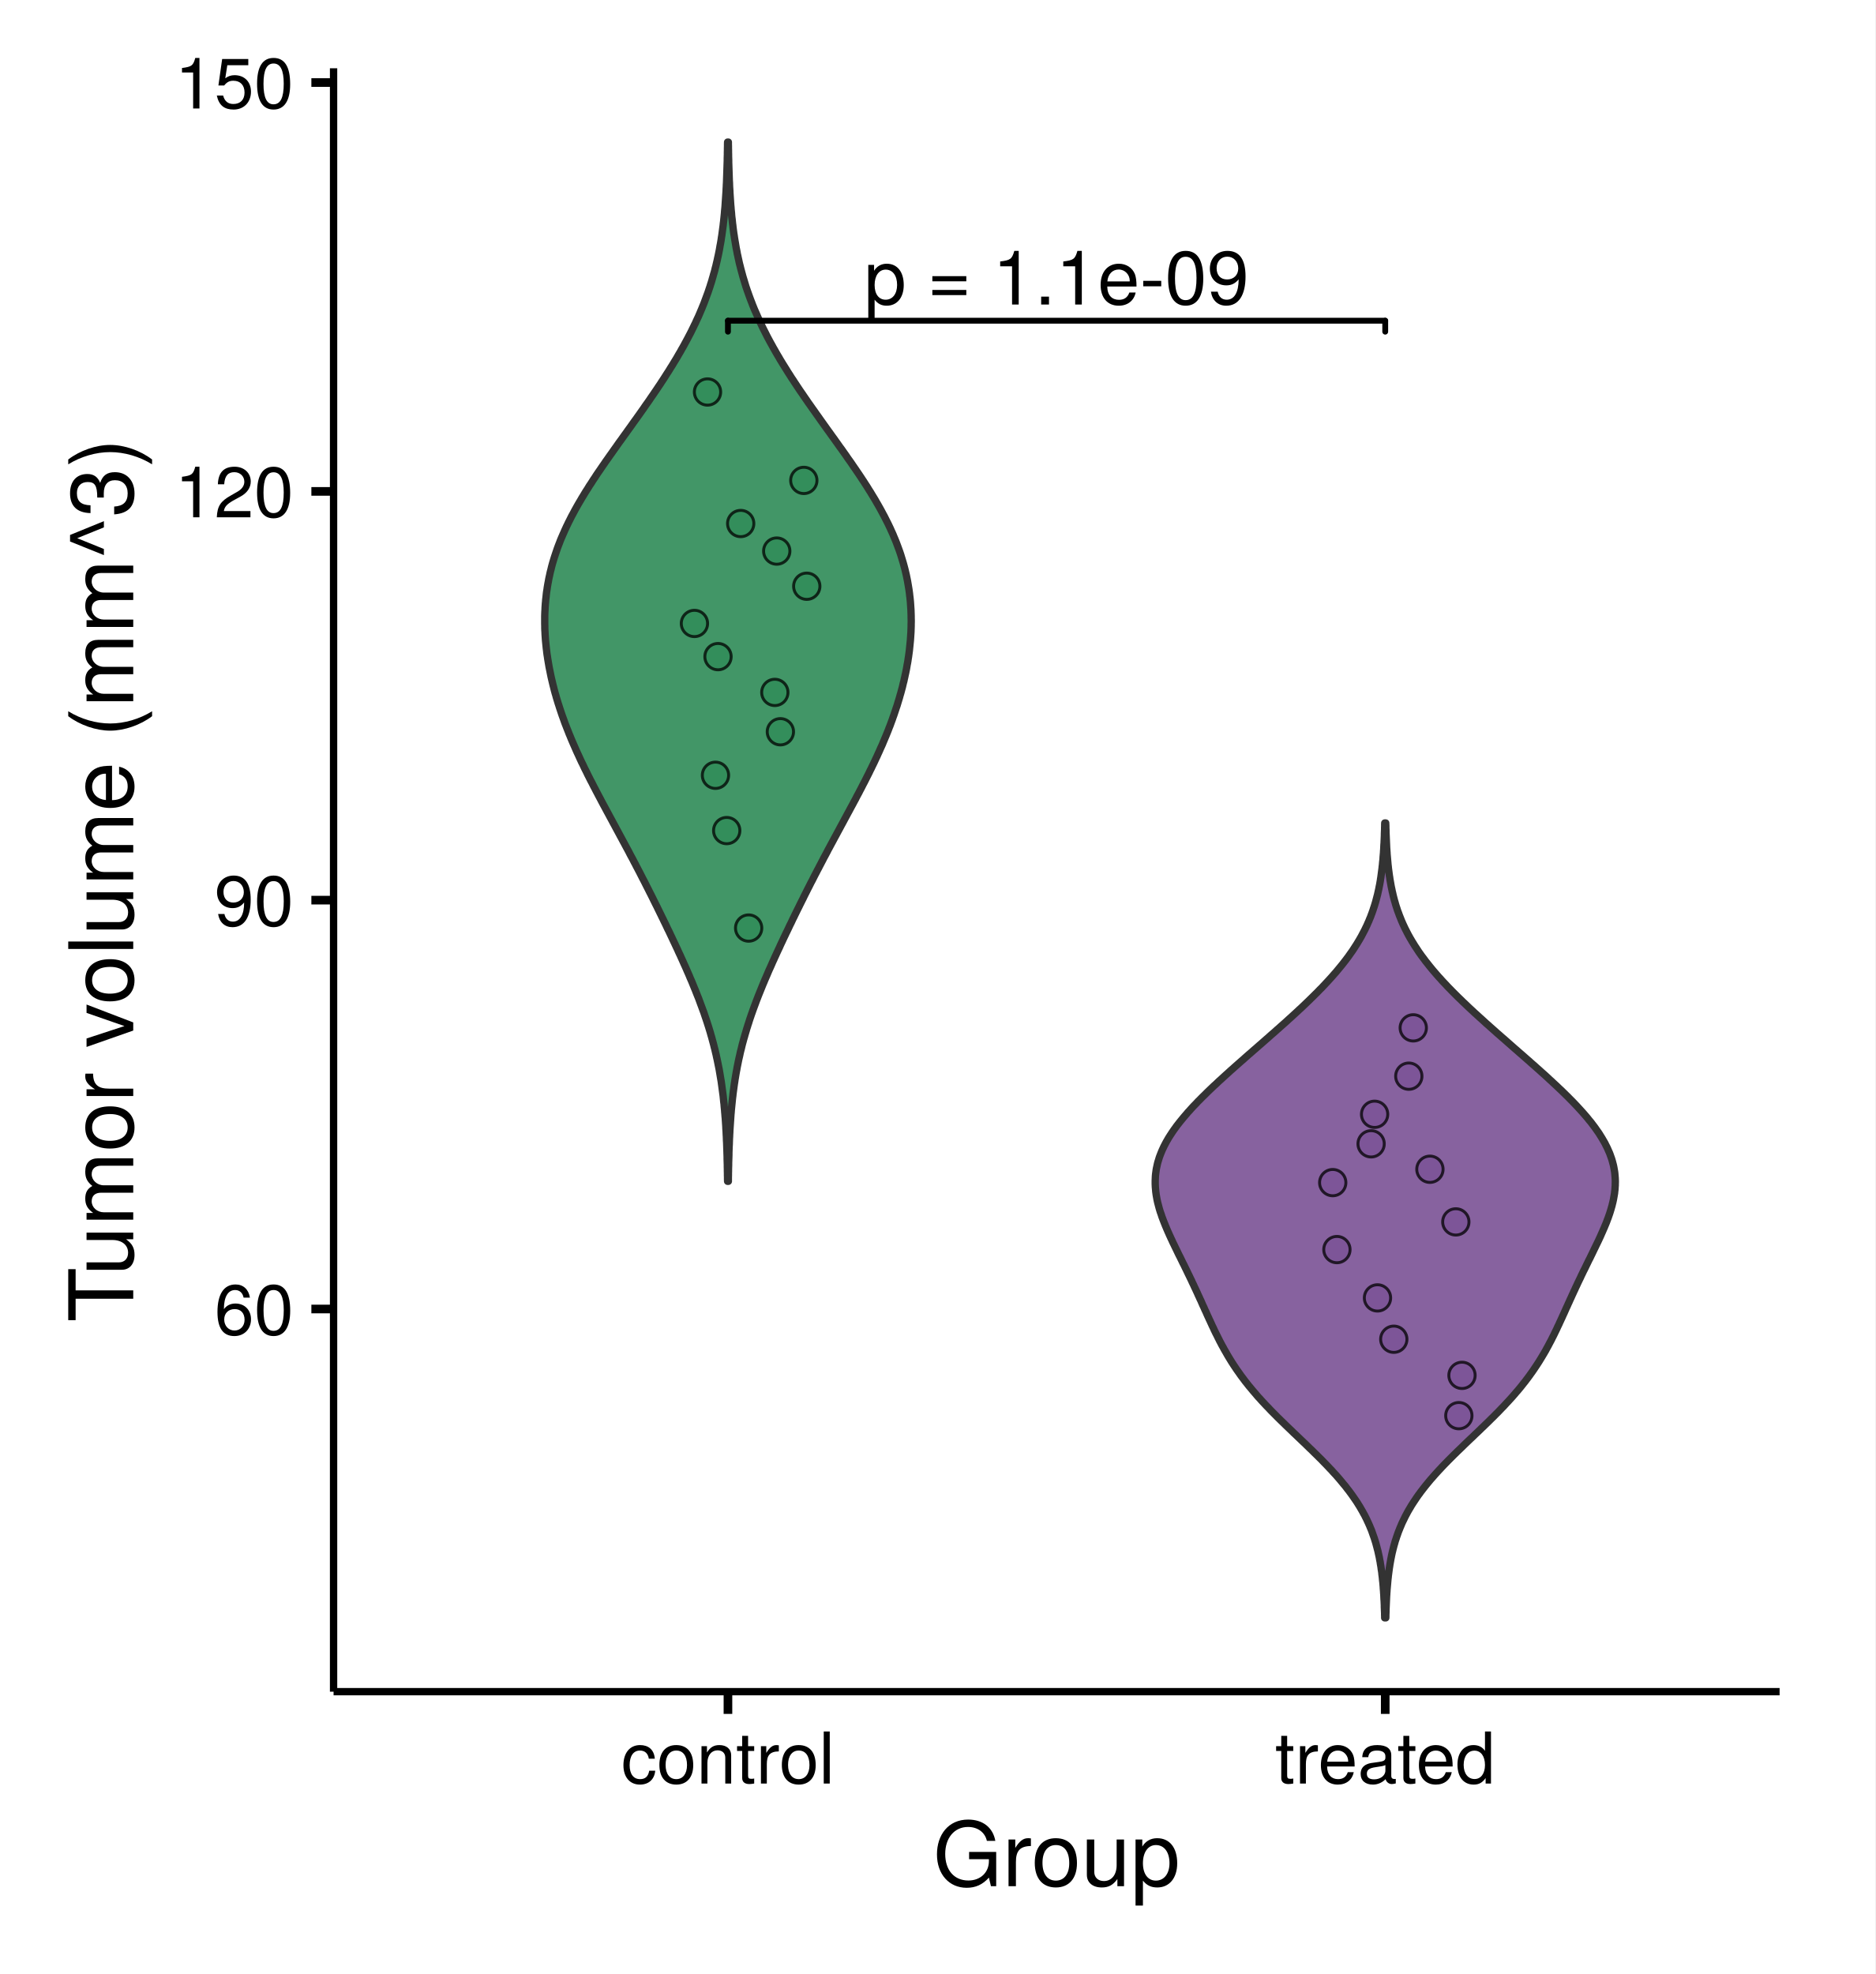
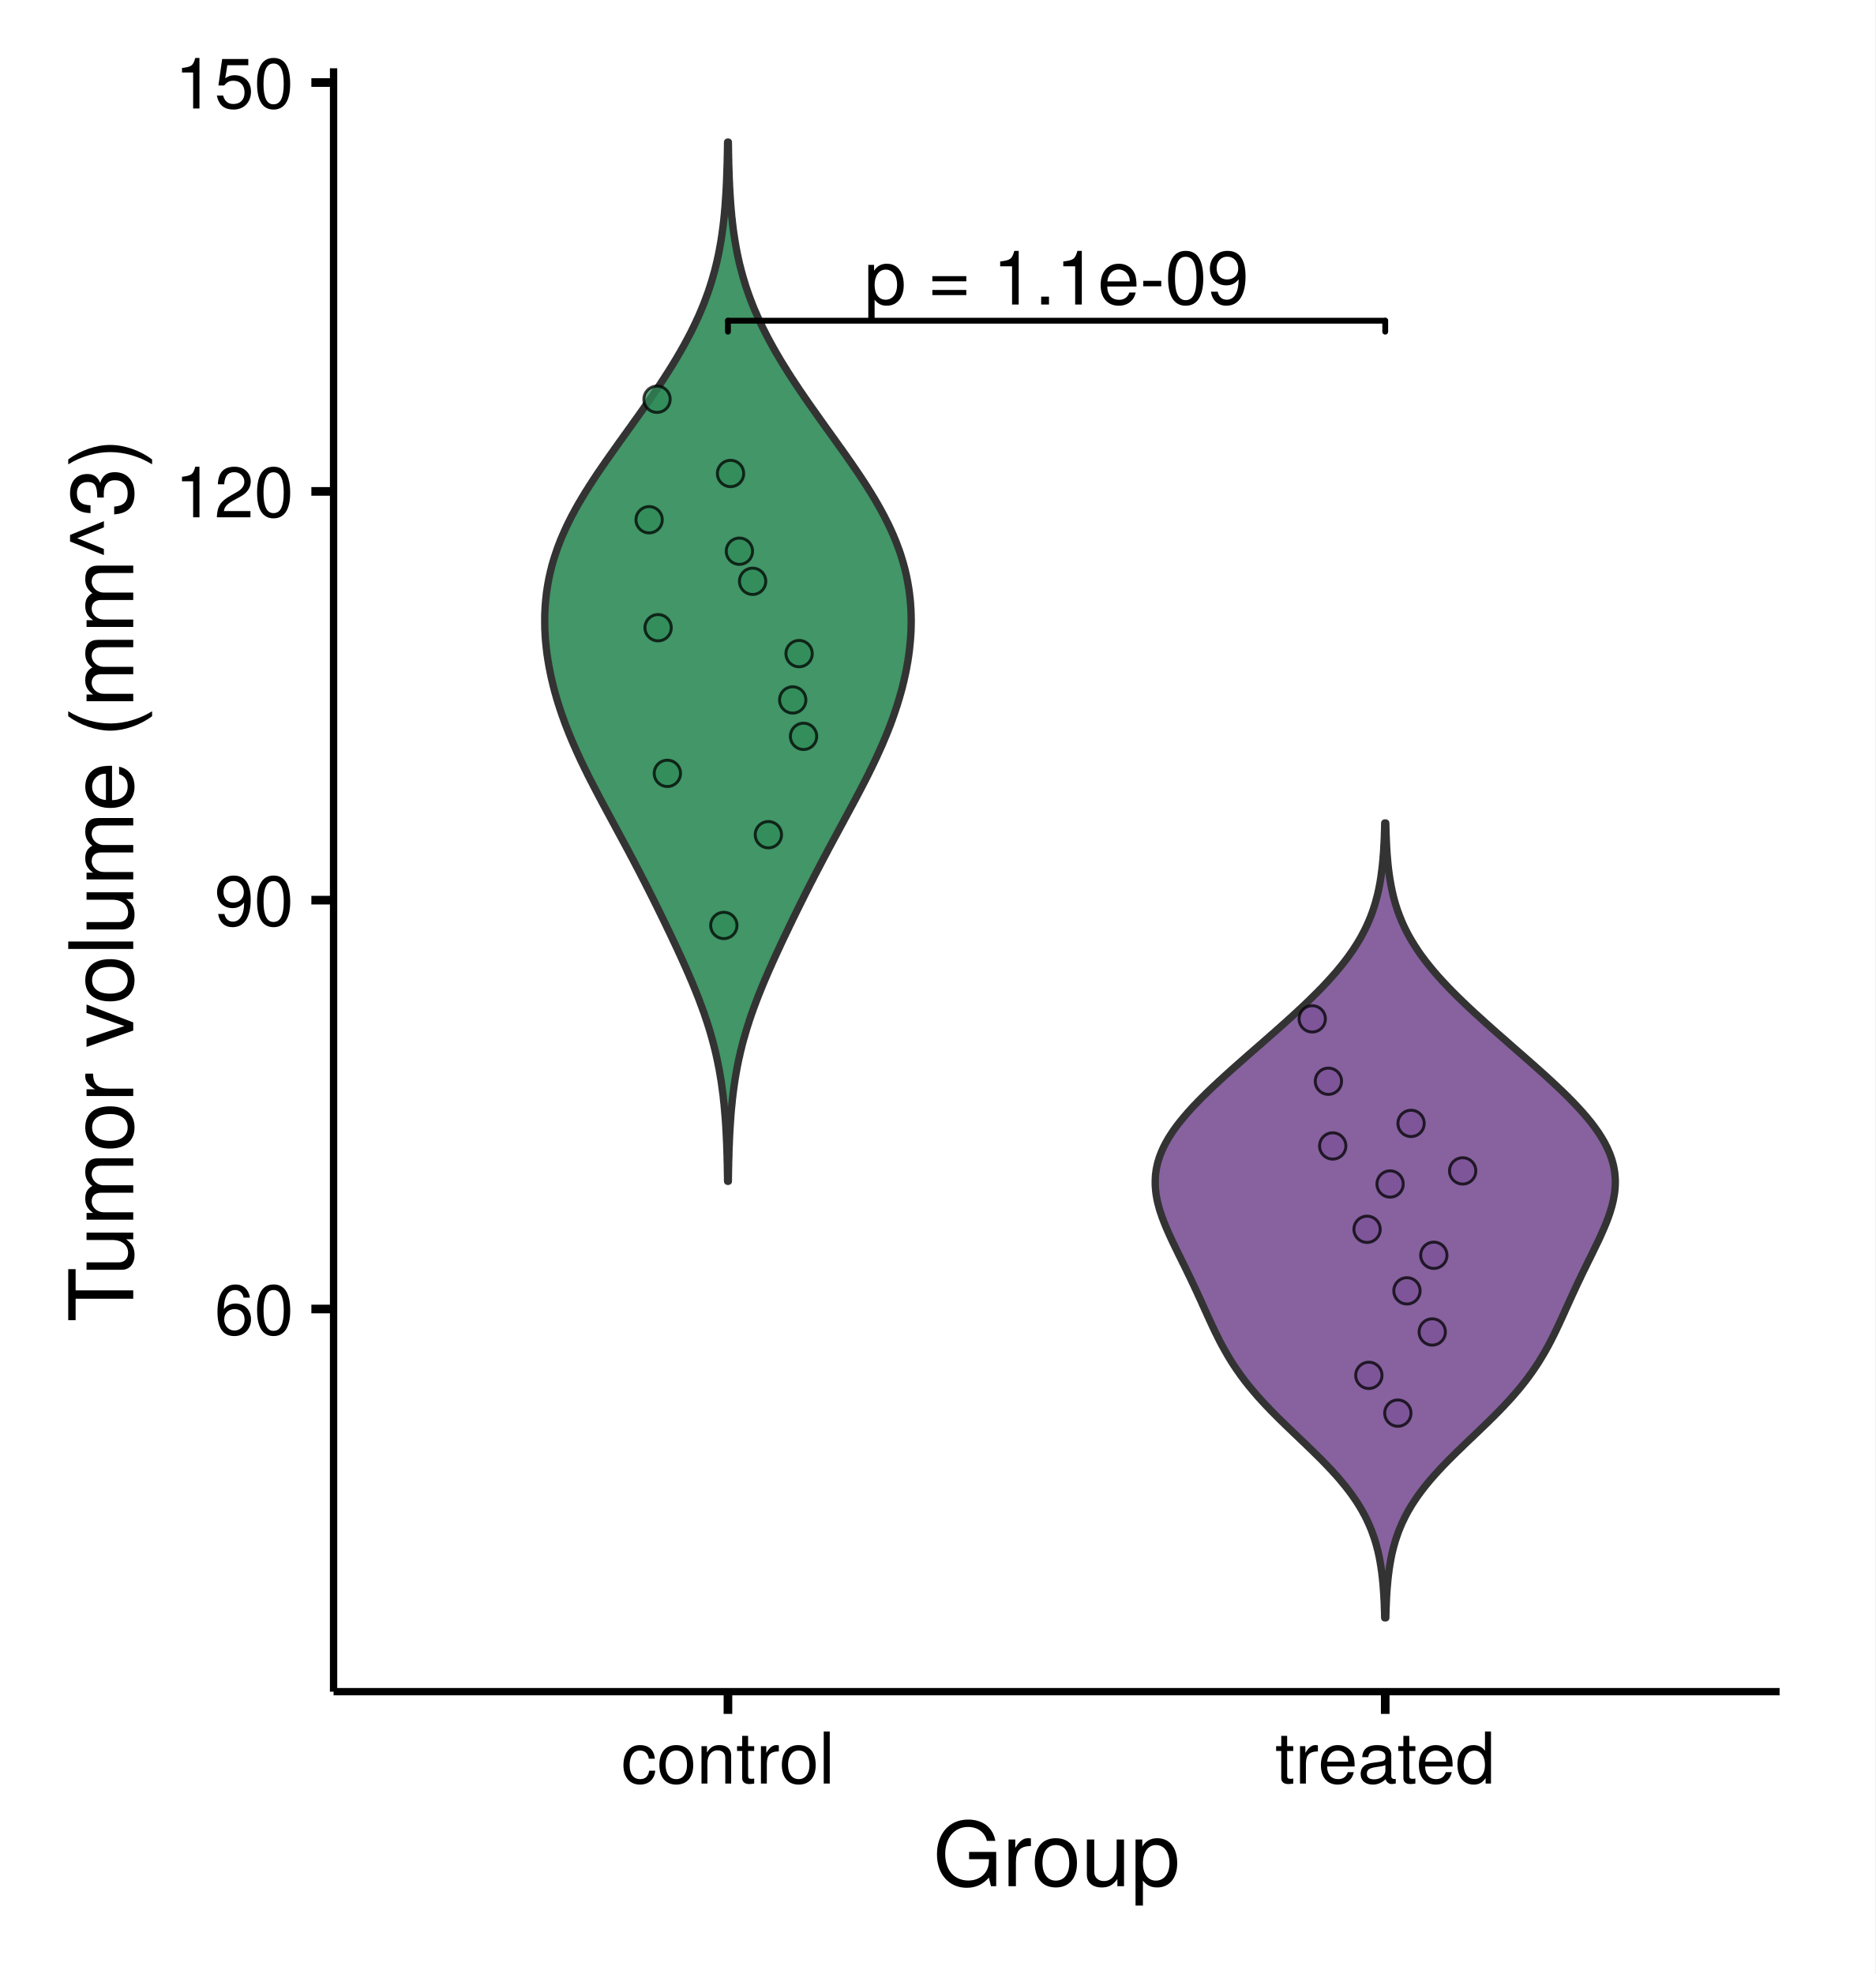
<svg xmlns="http://www.w3.org/2000/svg" class="svglite" width="273.60pt" height="288.00pt" viewBox="0 0 273.60 288.00">
  <defs>
    <style type="text/css">
    .svglite line, .svglite polyline, .svglite polygon, .svglite path, .svglite rect, .svglite circle {
      fill: none;
      stroke: #000000;
      stroke-linecap: round;
      stroke-linejoin: round;
      stroke-miterlimit: 10.00;
    }
    .svglite text {
      white-space: pre;
    }
  </style>
  </defs>
  <rect width="100%" height="100%" style="stroke: none; fill: #FFFFFF;" />
  <defs>
    <clipPath id="cpMC4wMHwyNzMuNjB8MC4wMHwyODguMDA=">
      <rect x="0.00" y="0.00" width="273.60" height="288.00" />
    </clipPath>
  </defs>
  <g clip-path="url(#cpMC4wMHwyNzMuNjB8MC4wMHwyODguMDA=)">
    <rect x="0.00" y="0.00" width="273.60" height="288.00" style="stroke-width: 1.26; stroke: #FFFFFF; fill: #FFFFFF;" />
  </g>
  <defs>
    <clipPath id="cpNDguNjd8MjU5LjY1fDkuOTZ8MjQ2Ljgx">
      <rect x="48.67" y="9.96" width="210.98" height="236.85" />
    </clipPath>
  </defs>
  <g clip-path="url(#cpNDguNjd8MjU5LjY1fDkuOTZ8MjQ2Ljgx)">
    <rect x="48.67" y="9.96" width="210.98" height="236.85" style="stroke-width: 1.26; stroke: none; fill: #FFFFFF;" />
    <polygon points="106.16,172.35 106.15,172.05 106.15,171.76 106.14,171.46 106.14,171.16 106.13,170.87 106.13,170.57 106.12,170.27 106.12,169.98 106.11,169.68 106.10,169.38 106.09,169.09 106.09,168.79 106.08,168.49 106.07,168.20 106.06,167.90 106.05,167.60 106.04,167.31 106.03,167.01 106.02,166.71 106.00,166.41 105.99,166.12 105.98,165.82 105.96,165.52 105.95,165.23 105.93,164.93 105.91,164.63 105.90,164.34 105.88,164.04 105.86,163.74 105.84,163.45 105.82,163.15 105.79,162.85 105.77,162.56 105.74,162.26 105.72,161.96 105.69,161.67 105.66,161.37 105.64,161.07 105.60,160.78 105.57,160.48 105.54,160.18 105.51,159.89 105.47,159.59 105.43,159.29 105.39,159.00 105.35,158.70 105.31,158.40 105.27,158.11 105.23,157.81 105.18,157.51 105.13,157.22 105.08,156.92 105.03,156.62 104.98,156.33 104.93,156.03 104.87,155.73 104.81,155.44 104.75,155.14 104.69,154.84 104.63,154.55 104.56,154.25 104.50,153.95 104.43,153.66 104.36,153.36 104.29,153.06 104.21,152.77 104.14,152.47 104.06,152.17 103.98,151.88 103.90,151.58 103.82,151.28 103.73,150.99 103.65,150.69 103.56,150.39 103.47,150.10 103.38,149.80 103.28,149.50 103.19,149.21 103.09,148.91 102.99,148.61 102.89,148.32 102.79,148.02 102.69,147.72 102.58,147.43 102.47,147.13 102.36,146.83 102.25,146.54 102.14,146.24 102.03,145.94 101.92,145.64 101.80,145.35 101.68,145.05 101.56,144.75 101.45,144.46 101.32,144.16 101.20,143.86 101.08,143.57 100.96,143.27 100.83,142.97 100.70,142.68 100.58,142.38 100.45,142.08 100.32,141.79 100.19,141.49 100.06,141.19 99.93,140.90 99.79,140.60 99.66,140.30 99.53,140.01 99.39,139.71 99.26,139.41 99.12,139.12 98.98,138.82 98.85,138.52 98.71,138.23 98.57,137.93 98.43,137.63 98.29,137.34 98.15,137.04 98.01,136.74 97.87,136.45 97.73,136.15 97.59,135.85 97.44,135.56 97.30,135.26 97.16,134.96 97.02,134.67 96.87,134.37 96.73,134.07 96.58,133.78 96.44,133.48 96.29,133.18 96.15,132.89 96.00,132.59 95.86,132.29 95.71,132.00 95.56,131.70 95.41,131.40 95.27,131.11 95.12,130.81 94.97,130.51 94.82,130.22 94.67,129.92 94.52,129.62 94.37,129.33 94.22,129.03 94.07,128.73 93.92,128.44 93.76,128.14 93.61,127.84 93.46,127.55 93.31,127.25 93.15,126.95 93.00,126.66 92.84,126.36 92.69,126.06 92.53,125.77 92.38,125.47 92.22,125.17 92.06,124.88 91.90,124.58 91.75,124.28 91.59,123.98 91.43,123.69 91.27,123.39 91.11,123.09 90.95,122.80 90.79,122.50 90.63,122.20 90.47,121.91 90.31,121.61 90.15,121.31 89.99,121.02 89.83,120.72 89.67,120.42 89.51,120.13 89.35,119.83 89.19,119.53 89.03,119.24 88.87,118.94 88.71,118.64 88.55,118.35 88.39,118.05 88.23,117.75 88.07,117.46 87.91,117.16 87.75,116.86 87.60,116.57 87.44,116.27 87.28,115.97 87.13,115.68 86.97,115.38 86.82,115.08 86.66,114.79 86.51,114.49 86.36,114.19 86.20,113.90 86.05,113.60 85.90,113.30 85.75,113.01 85.61,112.71 85.46,112.41 85.31,112.12 85.17,111.82 85.03,111.52 84.88,111.23 84.74,110.93 84.60,110.63 84.47,110.34 84.33,110.04 84.19,109.74 84.06,109.45 83.93,109.15 83.80,108.85 83.67,108.56 83.54,108.26 83.41,107.96 83.29,107.67 83.17,107.37 83.04,107.07 82.93,106.78 82.81,106.48 82.69,106.18 82.58,105.89 82.46,105.59 82.35,105.29 82.25,105.00 82.14,104.70 82.03,104.40 81.93,104.11 81.83,103.81 81.73,103.51 81.63,103.21 81.54,102.92 81.44,102.62 81.35,102.32 81.26,102.03 81.17,101.73 81.09,101.43 81.00,101.14 80.92,100.84 80.84,100.54 80.77,100.25 80.69,99.95 80.62,99.65 80.55,99.36 80.48,99.06 80.41,98.76 80.35,98.47 80.29,98.17 80.23,97.87 80.17,97.58 80.11,97.28 80.06,96.98 80.01,96.69 79.96,96.39 79.91,96.09 79.87,95.80 79.82,95.50 79.78,95.20 79.75,94.91 79.71,94.61 79.68,94.31 79.65,94.02 79.62,93.72 79.59,93.42 79.57,93.13 79.55,92.83 79.53,92.53 79.52,92.24 79.50,91.94 79.49,91.64 79.49,91.35 79.48,91.05 79.48,90.75 79.48,90.46 79.48,90.16 79.48,89.86 79.49,89.57 79.50,89.27 79.52,88.97 79.53,88.68 79.55,88.38 79.57,88.08 79.60,87.79 79.62,87.49 79.66,87.19 79.69,86.90 79.72,86.60 79.76,86.30 79.81,86.01 79.85,85.71 79.90,85.41 79.95,85.12 80.01,84.82 80.06,84.52 80.12,84.23 80.19,83.93 80.25,83.63 80.32,83.34 80.40,83.04 80.47,82.74 80.55,82.44 80.63,82.15 80.72,81.85 80.81,81.55 80.90,81.26 81.00,80.96 81.10,80.66 81.20,80.37 81.30,80.07 81.41,79.77 81.52,79.48 81.64,79.18 81.75,78.88 81.87,78.59 82.00,78.29 82.13,77.99 82.26,77.70 82.39,77.40 82.53,77.10 82.66,76.81 82.81,76.51 82.95,76.21 83.10,75.92 83.25,75.62 83.40,75.32 83.56,75.03 83.72,74.73 83.88,74.43 84.04,74.14 84.21,73.84 84.38,73.54 84.55,73.25 84.73,72.95 84.90,72.65 85.08,72.36 85.26,72.06 85.44,71.76 85.63,71.47 85.82,71.17 86.00,70.87 86.20,70.58 86.39,70.28 86.58,69.98 86.78,69.69 86.97,69.39 87.17,69.09 87.37,68.80 87.58,68.50 87.78,68.20 87.98,67.91 88.19,67.61 88.39,67.31 88.60,67.02 88.81,66.72 89.02,66.42 89.23,66.13 89.44,65.83 89.65,65.53 89.86,65.24 90.07,64.94 90.28,64.64 90.49,64.35 90.71,64.05 90.92,63.75 91.13,63.46 91.35,63.16 91.56,62.86 91.77,62.57 91.99,62.27 92.20,61.97 92.41,61.67 92.62,61.38 92.84,61.08 93.05,60.78 93.26,60.49 93.47,60.19 93.68,59.89 93.89,59.60 94.09,59.30 94.30,59.00 94.51,58.71 94.72,58.41 94.92,58.11 95.12,57.82 95.33,57.52 95.53,57.22 95.73,56.93 95.93,56.63 96.13,56.33 96.33,56.04 96.52,55.74 96.72,55.44 96.91,55.15 97.10,54.85 97.29,54.55 97.48,54.26 97.67,53.96 97.85,53.66 98.04,53.37 98.22,53.07 98.40,52.77 98.58,52.48 98.76,52.18 98.93,51.88 99.10,51.59 99.28,51.29 99.44,50.99 99.61,50.70 99.78,50.40 99.94,50.10 100.10,49.81 100.26,49.51 100.42,49.21 100.57,48.92 100.73,48.62 100.88,48.32 101.02,48.03 101.17,47.73 101.31,47.43 101.46,47.14 101.59,46.84 101.73,46.54 101.87,46.25 102.00,45.95 102.13,45.65 102.25,45.36 102.38,45.06 102.50,44.76 102.62,44.47 102.74,44.17 102.85,43.87 102.96,43.58 103.07,43.28 103.18,42.98 103.29,42.69 103.39,42.39 103.49,42.09 103.59,41.80 103.68,41.50 103.78,41.20 103.87,40.90 103.95,40.61 104.04,40.31 104.12,40.01 104.21,39.72 104.29,39.42 104.36,39.12 104.44,38.83 104.51,38.53 104.58,38.23 104.65,37.94 104.71,37.64 104.78,37.34 104.84,37.05 104.90,36.75 104.96,36.45 105.01,36.16 105.06,35.86 105.12,35.56 105.17,35.27 105.22,34.97 105.26,34.67 105.31,34.38 105.35,34.08 105.39,33.78 105.43,33.49 105.47,33.19 105.51,32.89 105.54,32.60 105.58,32.30 105.61,32.00 105.64,31.71 105.67,31.41 105.70,31.11 105.72,30.82 105.75,30.52 105.78,30.22 105.80,29.93 105.82,29.63 105.84,29.33 105.86,29.04 105.88,28.74 105.90,28.44 105.92,28.15 105.94,27.85 105.95,27.55 105.97,27.26 105.98,26.96 106.00,26.66 106.01,26.37 106.02,26.07 106.03,25.77 106.04,25.48 106.05,25.18 106.06,24.88 106.07,24.59 106.08,24.29 106.09,23.99 106.10,23.70 106.11,23.40 106.11,23.10 106.12,22.81 106.13,22.51 106.13,22.21 106.14,21.92 106.14,21.62 106.15,21.32 106.15,21.03 106.16,20.73 106.27,20.73 106.27,21.03 106.28,21.32 106.28,21.62 106.29,21.92 106.29,22.21 106.30,22.51 106.30,22.81 106.31,23.10 106.32,23.40 106.32,23.70 106.33,23.99 106.34,24.29 106.35,24.59 106.36,24.88 106.37,25.18 106.38,25.48 106.39,25.77 106.40,26.07 106.41,26.37 106.43,26.66 106.44,26.96 106.45,27.26 106.47,27.55 106.49,27.85 106.50,28.15 106.52,28.44 106.54,28.74 106.56,29.04 106.58,29.33 106.60,29.63 106.62,29.93 106.65,30.22 106.67,30.52 106.70,30.82 106.73,31.11 106.75,31.41 106.78,31.71 106.82,32.00 106.85,32.30 106.88,32.60 106.92,32.89 106.95,33.19 106.99,33.49 107.03,33.78 107.07,34.08 107.12,34.38 107.16,34.67 107.21,34.97 107.26,35.27 107.31,35.56 107.36,35.86 107.41,36.16 107.47,36.45 107.53,36.75 107.58,37.05 107.65,37.34 107.71,37.64 107.78,37.94 107.84,38.23 107.91,38.53 107.99,38.83 108.06,39.12 108.14,39.42 108.22,39.72 108.30,40.01 108.38,40.31 108.47,40.61 108.56,40.90 108.65,41.20 108.74,41.50 108.83,41.80 108.93,42.09 109.03,42.39 109.14,42.69 109.24,42.98 109.35,43.28 109.46,43.58 109.57,43.87 109.69,44.17 109.80,44.47 109.92,44.76 110.04,45.06 110.17,45.36 110.30,45.65 110.43,45.95 110.56,46.25 110.69,46.54 110.83,46.84 110.97,47.14 111.11,47.43 111.25,47.73 111.40,48.03 111.55,48.32 111.70,48.62 111.85,48.92 112.00,49.21 112.16,49.51 112.32,49.81 112.48,50.10 112.65,50.40 112.81,50.70 112.98,50.99 113.15,51.29 113.32,51.59 113.49,51.88 113.67,52.18 113.84,52.48 114.02,52.77 114.20,53.07 114.39,53.37 114.57,53.66 114.76,53.96 114.94,54.26 115.13,54.55 115.32,54.85 115.51,55.15 115.71,55.44 115.90,55.74 116.10,56.04 116.29,56.33 116.49,56.63 116.69,56.93 116.89,57.22 117.10,57.52 117.30,57.82 117.50,58.11 117.71,58.41 117.91,58.71 118.12,59.00 118.33,59.30 118.54,59.60 118.75,59.89 118.96,60.19 119.17,60.49 119.38,60.78 119.59,61.08 119.80,61.38 120.01,61.67 120.22,61.97 120.44,62.27 120.65,62.57 120.86,62.86 121.08,63.16 121.29,63.46 121.50,63.75 121.72,64.05 121.93,64.35 122.14,64.64 122.35,64.94 122.56,65.24 122.78,65.53 122.99,65.83 123.20,66.13 123.41,66.42 123.61,66.72 123.82,67.02 124.03,67.31 124.24,67.61 124.44,67.91 124.64,68.20 124.85,68.50 125.05,68.80 125.25,69.09 125.45,69.39 125.65,69.69 125.84,69.98 126.04,70.28 126.23,70.58 126.42,70.87 126.61,71.17 126.79,71.47 126.98,71.76 127.16,72.06 127.34,72.36 127.52,72.65 127.70,72.95 127.87,73.25 128.04,73.54 128.21,73.84 128.38,74.14 128.54,74.43 128.70,74.73 128.86,75.03 129.02,75.32 129.17,75.62 129.32,75.92 129.47,76.21 129.62,76.51 129.76,76.81 129.90,77.10 130.03,77.40 130.17,77.70 130.30,77.99 130.42,78.29 130.55,78.59 130.67,78.88 130.79,79.18 130.90,79.48 131.01,79.77 131.12,80.07 131.23,80.37 131.33,80.66 131.43,80.96 131.52,81.26 131.61,81.55 131.70,81.85 131.79,82.15 131.87,82.44 131.95,82.74 132.03,83.04 132.10,83.34 132.17,83.63 132.24,83.93 132.30,84.23 132.36,84.52 132.42,84.82 132.47,85.12 132.52,85.41 132.57,85.71 132.62,86.01 132.66,86.30 132.70,86.60 132.73,86.90 132.77,87.19 132.80,87.49 132.83,87.79 132.85,88.08 132.87,88.38 132.89,88.68 132.91,88.97 132.92,89.27 132.93,89.57 132.94,89.86 132.94,90.16 132.95,90.46 132.95,90.75 132.94,91.05 132.94,91.35 132.93,91.64 132.92,91.94 132.91,92.24 132.89,92.53 132.87,92.83 132.85,93.13 132.83,93.42 132.80,93.72 132.77,94.02 132.74,94.31 132.71,94.61 132.68,94.91 132.64,95.20 132.60,95.50 132.56,95.80 132.51,96.09 132.47,96.39 132.42,96.69 132.36,96.98 132.31,97.28 132.26,97.58 132.20,97.87 132.14,98.17 132.07,98.47 132.01,98.76 131.94,99.06 131.88,99.36 131.80,99.65 131.73,99.95 131.66,100.25 131.58,100.54 131.50,100.84 131.42,101.14 131.33,101.43 131.25,101.73 131.16,102.03 131.07,102.32 130.98,102.62 130.89,102.92 130.79,103.21 130.69,103.51 130.59,103.81 130.49,104.11 130.39,104.40 130.28,104.70 130.18,105.00 130.07,105.29 129.96,105.59 129.85,105.89 129.73,106.18 129.62,106.48 129.50,106.78 129.38,107.07 129.26,107.37 129.13,107.67 129.01,107.96 128.88,108.26 128.76,108.56 128.63,108.85 128.49,109.15 128.36,109.45 128.23,109.74 128.09,110.04 127.96,110.34 127.82,110.63 127.68,110.93 127.54,111.23 127.40,111.52 127.25,111.82 127.11,112.12 126.96,112.41 126.82,112.71 126.67,113.01 126.52,113.30 126.37,113.60 126.22,113.90 126.07,114.19 125.91,114.49 125.76,114.79 125.61,115.08 125.45,115.38 125.30,115.68 125.14,115.97 124.98,116.27 124.83,116.57 124.67,116.86 124.51,117.16 124.35,117.46 124.19,117.75 124.03,118.05 123.87,118.35 123.71,118.64 123.55,118.94 123.39,119.24 123.23,119.53 123.07,119.83 122.91,120.13 122.75,120.42 122.59,120.72 122.43,121.02 122.27,121.31 122.11,121.61 121.95,121.91 121.79,122.20 121.63,122.50 121.47,122.80 121.31,123.09 121.15,123.39 120.99,123.69 120.83,123.98 120.68,124.28 120.52,124.58 120.36,124.88 120.20,125.17 120.05,125.47 119.89,125.77 119.74,126.06 119.58,126.36 119.43,126.66 119.27,126.95 119.12,127.25 118.96,127.55 118.81,127.84 118.66,128.14 118.51,128.44 118.35,128.73 118.20,129.03 118.05,129.33 117.90,129.62 117.75,129.92 117.60,130.22 117.45,130.51 117.30,130.81 117.16,131.11 117.01,131.40 116.86,131.70 116.71,132.00 116.57,132.29 116.42,132.59 116.27,132.89 116.13,133.18 115.98,133.48 115.84,133.78 115.69,134.07 115.55,134.37 115.41,134.67 115.26,134.96 115.12,135.26 114.98,135.56 114.84,135.85 114.69,136.15 114.55,136.45 114.41,136.74 114.27,137.04 114.13,137.34 113.99,137.63 113.85,137.93 113.72,138.23 113.58,138.52 113.44,138.82 113.30,139.12 113.17,139.41 113.03,139.71 112.90,140.01 112.76,140.30 112.63,140.60 112.50,140.90 112.37,141.19 112.23,141.49 112.10,141.79 111.98,142.08 111.85,142.38 111.72,142.68 111.59,142.97 111.47,143.27 111.34,143.57 111.22,143.86 111.10,144.16 110.98,144.46 110.86,144.75 110.74,145.05 110.62,145.35 110.51,145.64 110.39,145.94 110.28,146.24 110.17,146.54 110.06,146.83 109.95,147.13 109.84,147.43 109.74,147.72 109.63,148.02 109.53,148.32 109.43,148.61 109.33,148.91 109.24,149.21 109.14,149.50 109.05,149.80 108.95,150.10 108.87,150.39 108.78,150.69 108.69,150.99 108.61,151.28 108.52,151.58 108.44,151.88 108.36,152.17 108.28,152.47 108.21,152.77 108.14,153.06 108.06,153.36 107.99,153.66 107.93,153.95 107.86,154.25 107.79,154.55 107.73,154.84 107.67,155.14 107.61,155.44 107.55,155.73 107.50,156.03 107.44,156.33 107.39,156.62 107.34,156.92 107.29,157.22 107.24,157.51 107.20,157.81 107.15,158.11 107.11,158.40 107.07,158.70 107.03,159.00 106.99,159.29 106.95,159.59 106.92,159.89 106.88,160.18 106.85,160.48 106.82,160.78 106.79,161.07 106.76,161.37 106.73,161.67 106.70,161.96 106.68,162.26 106.65,162.56 106.63,162.85 106.61,163.15 106.59,163.45 106.57,163.74 106.55,164.04 106.53,164.34 106.51,164.63 106.49,164.93 106.48,165.23 106.46,165.52 106.45,165.82 106.43,166.12 106.42,166.41 106.41,166.71 106.40,167.01 106.38,167.31 106.37,167.60 106.36,167.90 106.35,168.20 106.35,168.49 106.34,168.79 106.33,169.09 106.32,169.38 106.31,169.68 106.31,169.98 106.30,170.27 106.29,170.57 106.29,170.87 106.28,171.16 106.28,171.46 106.27,171.76 106.27,172.05 106.27,172.35 106.16,172.35 " style="stroke-width: 1.07; stroke: #333333; stroke-linecap: butt; fill: #2E8B57; fill-opacity: 0.90;" />
    <polygon points="202.03,236.04 202.03,235.82 202.02,235.59 202.02,235.36 202.01,235.14 202.00,234.91 201.99,234.68 201.98,234.46 201.98,234.23 201.97,234.00 201.96,233.77 201.95,233.55 201.93,233.32 201.92,233.09 201.91,232.87 201.90,232.64 201.88,232.41 201.87,232.19 201.85,231.96 201.83,231.73 201.82,231.50 201.80,231.28 201.78,231.05 201.76,230.82 201.73,230.60 201.71,230.37 201.69,230.14 201.66,229.92 201.63,229.69 201.61,229.46 201.58,229.24 201.54,229.01 201.51,228.78 201.48,228.55 201.44,228.33 201.40,228.10 201.37,227.87 201.32,227.65 201.28,227.42 201.24,227.19 201.19,226.97 201.14,226.74 201.09,226.51 201.04,226.28 200.98,226.06 200.92,225.83 200.86,225.60 200.80,225.38 200.74,225.15 200.67,224.92 200.60,224.70 200.53,224.47 200.45,224.24 200.37,224.02 200.29,223.79 200.21,223.56 200.13,223.33 200.04,223.11 199.94,222.88 199.85,222.65 199.75,222.43 199.65,222.20 199.54,221.97 199.44,221.75 199.33,221.52 199.21,221.29 199.10,221.06 198.97,220.84 198.85,220.61 198.72,220.38 198.59,220.16 198.46,219.93 198.32,219.70 198.18,219.48 198.04,219.25 197.89,219.02 197.74,218.80 197.58,218.57 197.42,218.34 197.26,218.11 197.10,217.89 196.93,217.66 196.76,217.43 196.58,217.21 196.41,216.98 196.23,216.75 196.04,216.53 195.85,216.30 195.66,216.07 195.47,215.84 195.28,215.62 195.08,215.39 194.88,215.16 194.67,214.94 194.46,214.71 194.26,214.48 194.04,214.26 193.83,214.03 193.61,213.80 193.39,213.57 193.17,213.35 192.95,213.12 192.73,212.89 192.50,212.67 192.27,212.44 192.04,212.21 191.81,211.99 191.58,211.76 191.35,211.53 191.11,211.31 190.88,211.08 190.64,210.85 190.41,210.62 190.17,210.40 189.93,210.17 189.69,209.94 189.46,209.72 189.22,209.49 188.98,209.26 188.74,209.04 188.51,208.81 188.27,208.58 188.03,208.35 187.80,208.13 187.56,207.90 187.33,207.67 187.10,207.45 186.86,207.22 186.63,206.99 186.40,206.77 186.18,206.54 185.95,206.31 185.73,206.09 185.50,205.86 185.28,205.63 185.07,205.40 184.85,205.18 184.63,204.95 184.42,204.72 184.21,204.50 184.00,204.27 183.80,204.04 183.59,203.82 183.39,203.59 183.20,203.36 183.00,203.13 182.81,202.91 182.62,202.68 182.43,202.45 182.24,202.23 182.06,202.00 181.88,201.77 181.70,201.55 181.53,201.32 181.36,201.09 181.19,200.87 181.02,200.64 180.86,200.41 180.70,200.18 180.54,199.96 180.38,199.73 180.23,199.50 180.08,199.28 179.93,199.05 179.78,198.82 179.64,198.60 179.50,198.37 179.36,198.14 179.22,197.91 179.09,197.69 178.96,197.46 178.83,197.23 178.70,197.01 178.57,196.78 178.45,196.55 178.32,196.33 178.20,196.10 178.08,195.87 177.96,195.65 177.85,195.42 177.73,195.19 177.62,194.96 177.51,194.74 177.39,194.51 177.28,194.28 177.17,194.06 177.07,193.83 176.96,193.60 176.85,193.38 176.75,193.15 176.64,192.92 176.54,192.69 176.43,192.47 176.33,192.24 176.22,192.01 176.12,191.79 176.02,191.56 175.92,191.33 175.81,191.11 175.71,190.88 175.61,190.65 175.50,190.43 175.40,190.20 175.30,189.97 175.20,189.74 175.09,189.52 174.99,189.29 174.88,189.06 174.78,188.84 174.68,188.61 174.57,188.38 174.47,188.16 174.36,187.93 174.25,187.70 174.15,187.47 174.04,187.25 173.93,187.02 173.83,186.79 173.72,186.57 173.61,186.34 173.50,186.11 173.39,185.89 173.28,185.66 173.17,185.43 173.06,185.20 172.95,184.98 172.84,184.75 172.73,184.52 172.61,184.30 172.50,184.07 172.39,183.84 172.28,183.62 172.17,183.39 172.05,183.16 171.94,182.94 171.83,182.71 171.72,182.48 171.61,182.25 171.50,182.03 171.39,181.80 171.28,181.57 171.17,181.35 171.06,181.12 170.96,180.89 170.85,180.67 170.75,180.44 170.64,180.21 170.54,179.98 170.44,179.76 170.34,179.53 170.24,179.30 170.15,179.08 170.05,178.85 169.96,178.62 169.87,178.40 169.78,178.17 169.69,177.94 169.61,177.72 169.52,177.49 169.45,177.26 169.37,177.03 169.29,176.81 169.22,176.58 169.15,176.35 169.09,176.13 169.03,175.90 168.97,175.67 168.91,175.45 168.86,175.22 168.81,174.99 168.77,174.76 168.73,174.54 168.69,174.31 168.66,174.08 168.63,173.86 168.61,173.63 168.59,173.40 168.57,173.18 168.56,172.95 168.55,172.72 168.55,172.50 168.55,172.27 168.56,172.04 168.57,171.81 168.58,171.59 168.60,171.36 168.63,171.13 168.66,170.91 168.69,170.68 168.73,170.45 168.78,170.23 168.83,170.00 168.88,169.77 168.94,169.54 169.01,169.32 169.08,169.09 169.15,168.86 169.23,168.64 169.32,168.41 169.41,168.18 169.50,167.96 169.60,167.73 169.71,167.50 169.81,167.28 169.93,167.05 170.05,166.82 170.17,166.59 170.30,166.37 170.43,166.14 170.57,165.91 170.71,165.69 170.86,165.46 171.01,165.23 171.16,165.01 171.32,164.78 171.49,164.55 171.65,164.32 171.82,164.10 172.00,163.87 172.18,163.64 172.36,163.42 172.55,163.19 172.74,162.96 172.93,162.74 173.13,162.51 173.32,162.28 173.53,162.06 173.73,161.83 173.94,161.60 174.15,161.37 174.37,161.15 174.59,160.92 174.80,160.69 175.03,160.47 175.25,160.24 175.48,160.01 175.71,159.79 175.94,159.56 176.17,159.33 176.41,159.10 176.64,158.88 176.88,158.65 177.12,158.42 177.37,158.20 177.61,157.97 177.85,157.74 178.10,157.52 178.35,157.29 178.60,157.06 178.85,156.83 179.10,156.61 179.35,156.38 179.60,156.15 179.86,155.93 180.11,155.70 180.37,155.47 180.62,155.25 180.88,155.02 181.14,154.79 181.40,154.57 181.65,154.34 181.91,154.11 182.17,153.88 182.43,153.66 182.69,153.43 182.95,153.20 183.21,152.98 183.47,152.75 183.73,152.52 183.99,152.30 184.25,152.07 184.51,151.84 184.77,151.61 185.03,151.39 185.28,151.16 185.54,150.93 185.80,150.71 186.06,150.48 186.31,150.25 186.57,150.03 186.82,149.80 187.08,149.57 187.33,149.35 187.59,149.12 187.84,148.89 188.09,148.66 188.34,148.44 188.59,148.21 188.84,147.98 189.08,147.76 189.33,147.53 189.57,147.30 189.82,147.08 190.06,146.85 190.30,146.62 190.54,146.39 190.77,146.17 191.01,145.94 191.24,145.71 191.47,145.49 191.70,145.26 191.93,145.03 192.16,144.81 192.38,144.58 192.60,144.35 192.83,144.13 193.04,143.90 193.26,143.67 193.47,143.44 193.68,143.22 193.89,142.99 194.10,142.76 194.30,142.54 194.50,142.31 194.70,142.08 194.90,141.86 195.09,141.63 195.28,141.40 195.47,141.17 195.65,140.95 195.84,140.72 196.02,140.49 196.19,140.27 196.37,140.04 196.54,139.81 196.71,139.59 196.87,139.36 197.03,139.13 197.19,138.91 197.35,138.68 197.50,138.45 197.65,138.22 197.79,138.00 197.94,137.77 198.08,137.54 198.21,137.32 198.35,137.09 198.48,136.86 198.61,136.64 198.73,136.41 198.85,136.18 198.97,135.95 199.09,135.73 199.20,135.50 199.31,135.27 199.42,135.05 199.52,134.82 199.62,134.59 199.72,134.37 199.81,134.14 199.91,133.91 200.00,133.69 200.08,133.46 200.17,133.23 200.25,133.00 200.33,132.78 200.40,132.55 200.48,132.32 200.55,132.10 200.62,131.87 200.69,131.64 200.75,131.42 200.81,131.19 200.87,130.96 200.93,130.73 200.99,130.51 201.04,130.28 201.09,130.05 201.14,129.83 201.19,129.60 201.23,129.37 201.28,129.15 201.32,128.92 201.36,128.69 201.40,128.47 201.43,128.24 201.47,128.01 201.50,127.78 201.53,127.56 201.56,127.33 201.59,127.10 201.62,126.88 201.65,126.65 201.67,126.42 201.70,126.20 201.72,125.97 201.74,125.74 201.77,125.51 201.79,125.29 201.80,125.06 201.82,124.83 201.84,124.61 201.86,124.38 201.87,124.15 201.89,123.93 201.90,123.70 201.91,123.47 201.92,123.24 201.94,123.02 201.95,122.79 201.96,122.56 201.97,122.34 201.98,122.11 201.99,121.88 201.99,121.66 202.00,121.43 202.01,121.20 202.02,120.98 202.02,120.75 202.03,120.52 202.03,120.29 202.04,120.07 202.18,120.07 202.19,120.29 202.20,120.52 202.20,120.75 202.21,120.98 202.22,121.20 202.22,121.43 202.23,121.66 202.24,121.88 202.25,122.11 202.26,122.34 202.27,122.56 202.28,122.79 202.29,123.02 202.30,123.24 202.31,123.47 202.32,123.70 202.34,123.93 202.35,124.15 202.37,124.38 202.38,124.61 202.40,124.83 202.42,125.06 202.44,125.29 202.46,125.51 202.48,125.74 202.50,125.97 202.52,126.20 202.55,126.42 202.57,126.65 202.60,126.88 202.63,127.10 202.66,127.33 202.69,127.56 202.72,127.78 202.76,128.01 202.79,128.24 202.83,128.47 202.87,128.69 202.91,128.92 202.95,129.15 202.99,129.37 203.04,129.60 203.09,129.83 203.13,130.05 203.19,130.28 203.24,130.51 203.29,130.73 203.35,130.96 203.41,131.19 203.47,131.42 203.54,131.64 203.60,131.87 203.67,132.10 203.74,132.32 203.82,132.55 203.89,132.78 203.97,133.00 204.06,133.23 204.14,133.46 204.23,133.69 204.32,133.91 204.41,134.14 204.50,134.37 204.60,134.59 204.70,134.82 204.81,135.05 204.91,135.27 205.02,135.50 205.14,135.73 205.25,135.95 205.37,136.18 205.49,136.41 205.62,136.64 205.74,136.86 205.88,137.09 206.01,137.32 206.15,137.54 206.29,137.77 206.43,138.00 206.58,138.22 206.73,138.45 206.88,138.68 207.03,138.91 207.19,139.13 207.35,139.36 207.52,139.59 207.69,139.81 207.86,140.04 208.03,140.27 208.21,140.49 208.39,140.72 208.57,140.95 208.75,141.17 208.94,141.40 209.13,141.63 209.33,141.86 209.52,142.08 209.72,142.31 209.92,142.54 210.13,142.76 210.33,142.99 210.54,143.22 210.75,143.44 210.97,143.67 211.18,143.90 211.40,144.13 211.62,144.35 211.84,144.58 212.07,144.81 212.29,145.03 212.52,145.26 212.75,145.49 212.98,145.71 213.22,145.94 213.45,146.17 213.69,146.39 213.93,146.62 214.17,146.85 214.41,147.08 214.65,147.30 214.90,147.53 215.14,147.76 215.39,147.98 215.64,148.21 215.89,148.44 216.14,148.66 216.39,148.89 216.64,149.12 216.89,149.35 217.15,149.57 217.40,149.80 217.66,150.03 217.91,150.25 218.17,150.48 218.42,150.71 218.68,150.93 218.94,151.16 219.20,151.39 219.46,151.61 219.72,151.84 219.98,152.07 220.24,152.30 220.49,152.52 220.75,152.75 221.01,152.98 221.27,153.20 221.53,153.43 221.79,153.66 222.05,153.88 222.31,154.11 222.57,154.34 222.83,154.57 223.09,154.79 223.34,155.02 223.60,155.25 223.86,155.47 224.11,155.70 224.37,155.93 224.62,156.15 224.87,156.38 225.13,156.61 225.38,156.83 225.63,157.06 225.88,157.29 226.12,157.52 226.37,157.74 226.61,157.97 226.86,158.20 227.10,158.42 227.34,158.65 227.58,158.88 227.82,159.10 228.05,159.33 228.29,159.56 228.52,159.79 228.75,160.01 228.97,160.24 229.20,160.47 229.42,160.69 229.64,160.92 229.86,161.15 230.07,161.37 230.28,161.60 230.49,161.83 230.70,162.06 230.90,162.28 231.10,162.51 231.30,162.74 231.49,162.96 231.68,163.19 231.86,163.42 232.05,163.64 232.23,163.87 232.40,164.10 232.57,164.32 232.74,164.55 232.90,164.78 233.06,165.01 233.22,165.23 233.37,165.46 233.51,165.69 233.65,165.91 233.79,166.14 233.92,166.37 234.05,166.59 234.18,166.82 234.29,167.05 234.41,167.28 234.52,167.50 234.62,167.73 234.72,167.96 234.82,168.18 234.91,168.41 234.99,168.64 235.07,168.86 235.15,169.09 235.22,169.32 235.28,169.54 235.34,169.77 235.40,170.00 235.45,170.23 235.49,170.45 235.53,170.68 235.57,170.91 235.60,171.13 235.62,171.36 235.64,171.59 235.66,171.81 235.67,172.04 235.68,172.27 235.68,172.50 235.67,172.72 235.67,172.95 235.65,173.18 235.64,173.40 235.62,173.63 235.59,173.86 235.57,174.08 235.53,174.31 235.49,174.54 235.45,174.76 235.41,174.99 235.36,175.22 235.31,175.45 235.25,175.67 235.20,175.90 235.13,176.13 235.07,176.35 235.00,176.58 234.93,176.81 234.86,177.03 234.78,177.26 234.70,177.49 234.62,177.72 234.53,177.94 234.45,178.17 234.36,178.40 234.27,178.62 234.17,178.85 234.08,179.08 233.98,179.30 233.88,179.53 233.78,179.76 233.68,179.98 233.58,180.21 233.48,180.44 233.37,180.67 233.27,180.89 233.16,181.12 233.05,181.35 232.94,181.57 232.83,181.80 232.72,182.03 232.61,182.25 232.50,182.48 232.39,182.71 232.28,182.94 232.17,183.16 232.06,183.39 231.95,183.62 231.83,183.84 231.72,184.07 231.61,184.30 231.50,184.52 231.39,184.75 231.28,184.98 231.17,185.20 231.05,185.43 230.94,185.66 230.83,185.89 230.72,186.11 230.62,186.34 230.51,186.57 230.40,186.79 230.29,187.02 230.18,187.25 230.08,187.47 229.97,187.70 229.86,187.93 229.76,188.16 229.65,188.38 229.55,188.61 229.44,188.84 229.34,189.06 229.24,189.29 229.13,189.52 229.03,189.74 228.93,189.97 228.82,190.20 228.72,190.43 228.62,190.65 228.51,190.88 228.41,191.11 228.31,191.33 228.21,191.56 228.10,191.79 228.00,192.01 227.90,192.24 227.79,192.47 227.69,192.69 227.58,192.92 227.48,193.15 227.37,193.38 227.26,193.60 227.16,193.83 227.05,194.06 226.94,194.28 226.83,194.51 226.72,194.74 226.61,194.96 226.49,195.19 226.38,195.42 226.26,195.65 226.14,195.87 226.02,196.10 225.90,196.33 225.78,196.55 225.65,196.78 225.53,197.01 225.40,197.23 225.27,197.46 225.13,197.69 225.00,197.91 224.86,198.14 224.72,198.37 224.58,198.60 224.44,198.82 224.29,199.05 224.14,199.28 223.99,199.50 223.84,199.73 223.68,199.96 223.53,200.18 223.36,200.41 223.20,200.64 223.03,200.87 222.87,201.09 222.69,201.32 222.52,201.55 222.34,201.77 222.16,202.00 221.98,202.23 221.80,202.45 221.61,202.68 221.42,202.91 221.22,203.13 221.03,203.36 220.83,203.59 220.63,203.82 220.43,204.04 220.22,204.27 220.01,204.50 219.80,204.72 219.59,204.95 219.38,205.18 219.16,205.40 218.94,205.63 218.72,205.86 218.50,206.09 218.27,206.31 218.05,206.54 217.82,206.77 217.59,206.99 217.36,207.22 217.13,207.45 216.90,207.67 216.66,207.90 216.43,208.13 216.19,208.35 215.96,208.58 215.72,208.81 215.48,209.04 215.24,209.26 215.01,209.49 214.77,209.72 214.53,209.94 214.29,210.17 214.05,210.40 213.82,210.62 213.58,210.85 213.35,211.08 213.11,211.31 212.88,211.53 212.64,211.76 212.41,211.99 212.18,212.21 211.95,212.44 211.72,212.67 211.50,212.89 211.27,213.12 211.05,213.35 210.83,213.57 210.61,213.80 210.39,214.03 210.18,214.26 209.97,214.48 209.76,214.71 209.55,214.94 209.35,215.16 209.15,215.39 208.95,215.62 208.75,215.84 208.56,216.07 208.37,216.30 208.18,216.53 208.00,216.75 207.82,216.98 207.64,217.21 207.47,217.43 207.29,217.66 207.13,217.89 206.96,218.11 206.80,218.34 206.64,218.57 206.49,218.80 206.34,219.02 206.19,219.25 206.04,219.48 205.90,219.70 205.77,219.93 205.63,220.16 205.50,220.38 205.37,220.61 205.25,220.84 205.13,221.06 205.01,221.29 204.90,221.52 204.79,221.75 204.68,221.97 204.57,222.20 204.47,222.43 204.38,222.65 204.28,222.88 204.19,223.11 204.10,223.33 204.01,223.56 203.93,223.79 203.85,224.02 203.77,224.24 203.70,224.47 203.62,224.70 203.55,224.92 203.49,225.15 203.42,225.38 203.36,225.60 203.30,225.83 203.24,226.06 203.19,226.28 203.13,226.51 203.08,226.74 203.03,226.97 202.99,227.19 202.94,227.42 202.90,227.65 202.86,227.87 202.82,228.10 202.78,228.33 202.75,228.55 202.71,228.78 202.68,229.01 202.65,229.24 202.62,229.46 202.59,229.69 202.56,229.92 202.54,230.14 202.51,230.37 202.49,230.60 202.47,230.82 202.45,231.05 202.43,231.28 202.41,231.50 202.39,231.73 202.37,231.96 202.36,232.19 202.34,232.41 202.33,232.64 202.31,232.87 202.30,233.09 202.29,233.32 202.28,233.55 202.27,233.77 202.26,234.00 202.25,234.23 202.24,234.46 202.23,234.68 202.22,234.91 202.22,235.14 202.21,235.36 202.20,235.59 202.20,235.82 202.19,236.04 202.03,236.04 " style="stroke-width: 1.07; stroke: #333333; stroke-linecap: butt; fill: #7A5195; fill-opacity: 0.90;" />
-     <circle cx="113.86" cy="106.76" r="1.92" style="stroke-width: 0.43; stroke: #000000; stroke-opacity: 0.75; fill: #2E8B57; fill-opacity: 0.75;" />
-     <circle cx="108.07" cy="76.38" r="1.92" style="stroke-width: 0.43; stroke: #000000; stroke-opacity: 0.75; fill: #2E8B57; fill-opacity: 0.75;" />
-     <circle cx="106.03" cy="121.18" r="1.92" style="stroke-width: 0.43; stroke: #000000; stroke-opacity: 0.75; fill: #2E8B57; fill-opacity: 0.75;" />
-     <circle cx="101.32" cy="90.96" r="1.92" style="stroke-width: 0.43; stroke: #000000; stroke-opacity: 0.75; fill: #2E8B57; fill-opacity: 0.75;" />
-     <circle cx="103.23" cy="57.19" r="1.92" style="stroke-width: 0.43; stroke: #000000; stroke-opacity: 0.75; fill: #2E8B57; fill-opacity: 0.75;" />
-     <circle cx="109.23" cy="135.40" r="1.92" style="stroke-width: 0.43; stroke: #000000; stroke-opacity: 0.75; fill: #2E8B57; fill-opacity: 0.75;" />
-     <circle cx="113.05" cy="101.02" r="1.92" style="stroke-width: 0.43; stroke: #000000; stroke-opacity: 0.75; fill: #2E8B57; fill-opacity: 0.75;" />
-     <circle cx="117.71" cy="85.53" r="1.92" style="stroke-width: 0.43; stroke: #000000; stroke-opacity: 0.75; fill: #2E8B57; fill-opacity: 0.75;" />
-     <circle cx="104.39" cy="113.11" r="1.92" style="stroke-width: 0.43; stroke: #000000; stroke-opacity: 0.75; fill: #2E8B57; fill-opacity: 0.75;" />
-     <circle cx="117.28" cy="70.09" r="1.92" style="stroke-width: 0.43; stroke: #000000; stroke-opacity: 0.75; fill: #2E8B57; fill-opacity: 0.75;" />
-     <circle cx="104.76" cy="95.80" r="1.92" style="stroke-width: 0.43; stroke: #000000; stroke-opacity: 0.75; fill: #2E8B57; fill-opacity: 0.75;" />
-     <circle cx="113.33" cy="80.40" r="1.92" style="stroke-width: 0.43; stroke: #000000; stroke-opacity: 0.75; fill: #2E8B57; fill-opacity: 0.75;" />
-     <circle cx="200.05" cy="166.88" r="1.92" style="stroke-width: 0.43; stroke: #000000; stroke-opacity: 0.75; fill: #7A5195; fill-opacity: 0.75;" />
-     <circle cx="195.06" cy="182.31" r="1.92" style="stroke-width: 0.43; stroke: #000000; stroke-opacity: 0.75; fill: #7A5195; fill-opacity: 0.75;" />
-     <circle cx="206.20" cy="149.96" r="1.92" style="stroke-width: 0.43; stroke: #000000; stroke-opacity: 0.75; fill: #7A5195; fill-opacity: 0.75;" />
-     <circle cx="203.36" cy="195.39" r="1.92" style="stroke-width: 0.43; stroke: #000000; stroke-opacity: 0.75; fill: #7A5195; fill-opacity: 0.75;" />
-     <circle cx="194.45" cy="172.54" r="1.92" style="stroke-width: 0.43; stroke: #000000; stroke-opacity: 0.75; fill: #7A5195; fill-opacity: 0.75;" />
-     <circle cx="205.55" cy="157.01" r="1.92" style="stroke-width: 0.43; stroke: #000000; stroke-opacity: 0.75; fill: #7A5195; fill-opacity: 0.75;" />
-     <circle cx="212.85" cy="206.54" r="1.92" style="stroke-width: 0.43; stroke: #000000; stroke-opacity: 0.75; fill: #7A5195; fill-opacity: 0.75;" />
-     <circle cx="212.41" cy="178.27" r="1.92" style="stroke-width: 0.43; stroke: #000000; stroke-opacity: 0.75; fill: #7A5195; fill-opacity: 0.75;" />
-     <circle cx="200.56" cy="162.57" r="1.92" style="stroke-width: 0.43; stroke: #000000; stroke-opacity: 0.75; fill: #7A5195; fill-opacity: 0.75;" />
-     <circle cx="200.98" cy="189.36" r="1.92" style="stroke-width: 0.43; stroke: #000000; stroke-opacity: 0.75; fill: #7A5195; fill-opacity: 0.75;" />
-     <circle cx="208.63" cy="170.59" r="1.92" style="stroke-width: 0.43; stroke: #000000; stroke-opacity: 0.75; fill: #7A5195; fill-opacity: 0.75;" />
-     <circle cx="213.31" cy="200.66" r="1.92" style="stroke-width: 0.43; stroke: #000000; stroke-opacity: 0.75; fill: #7A5195; fill-opacity: 0.75;" />
+     <circle cx="117.24" cy="107.43" r="1.92" style="stroke-width: 0.43; stroke: #000000; stroke-opacity: 0.75; fill: #2E8B57; fill-opacity: 0.75;" />
+     <circle cx="94.71" cy="75.83" r="1.92" style="stroke-width: 0.43; stroke: #000000; stroke-opacity: 0.75; fill: #2E8B57; fill-opacity: 0.75;" />
+     <circle cx="112.11" cy="121.78" r="1.92" style="stroke-width: 0.43; stroke: #000000; stroke-opacity: 0.75; fill: #2E8B57; fill-opacity: 0.75;" />
+     <circle cx="96.02" cy="91.58" r="1.92" style="stroke-width: 0.43; stroke: #000000; stroke-opacity: 0.75; fill: #2E8B57; fill-opacity: 0.75;" />
+     <circle cx="95.86" cy="58.25" r="1.92" style="stroke-width: 0.43; stroke: #000000; stroke-opacity: 0.75; fill: #2E8B57; fill-opacity: 0.75;" />
+     <circle cx="105.61" cy="135.02" r="1.92" style="stroke-width: 0.43; stroke: #000000; stroke-opacity: 0.75; fill: #2E8B57; fill-opacity: 0.75;" />
+     <circle cx="115.66" cy="102.12" r="1.92" style="stroke-width: 0.43; stroke: #000000; stroke-opacity: 0.75; fill: #2E8B57; fill-opacity: 0.75;" />
+     <circle cx="109.81" cy="84.81" r="1.92" style="stroke-width: 0.43; stroke: #000000; stroke-opacity: 0.75; fill: #2E8B57; fill-opacity: 0.75;" />
+     <circle cx="97.37" cy="112.83" r="1.92" style="stroke-width: 0.43; stroke: #000000; stroke-opacity: 0.75; fill: #2E8B57; fill-opacity: 0.75;" />
+     <circle cx="106.59" cy="69.08" r="1.92" style="stroke-width: 0.43; stroke: #000000; stroke-opacity: 0.75; fill: #2E8B57; fill-opacity: 0.75;" />
+     <circle cx="116.59" cy="95.36" r="1.92" style="stroke-width: 0.43; stroke: #000000; stroke-opacity: 0.75; fill: #2E8B57; fill-opacity: 0.75;" />
+     <circle cx="107.88" cy="80.42" r="1.92" style="stroke-width: 0.43; stroke: #000000; stroke-opacity: 0.75; fill: #2E8B57; fill-opacity: 0.75;" />
+     <circle cx="194.45" cy="167.19" r="1.92" style="stroke-width: 0.43; stroke: #000000; stroke-opacity: 0.75; fill: #7A5195; fill-opacity: 0.75;" />
+     <circle cx="209.20" cy="183.14" r="1.92" style="stroke-width: 0.43; stroke: #000000; stroke-opacity: 0.75; fill: #7A5195; fill-opacity: 0.75;" />
+     <circle cx="191.46" cy="148.65" r="1.92" style="stroke-width: 0.43; stroke: #000000; stroke-opacity: 0.75; fill: #7A5195; fill-opacity: 0.75;" />
+     <circle cx="208.97" cy="194.33" r="1.92" style="stroke-width: 0.43; stroke: #000000; stroke-opacity: 0.75; fill: #7A5195; fill-opacity: 0.75;" />
+     <circle cx="202.82" cy="172.74" r="1.92" style="stroke-width: 0.43; stroke: #000000; stroke-opacity: 0.75; fill: #7A5195; fill-opacity: 0.75;" />
+     <circle cx="193.82" cy="157.75" r="1.92" style="stroke-width: 0.43; stroke: #000000; stroke-opacity: 0.75; fill: #7A5195; fill-opacity: 0.75;" />
+     <circle cx="203.95" cy="206.17" r="1.92" style="stroke-width: 0.43; stroke: #000000; stroke-opacity: 0.75; fill: #7A5195; fill-opacity: 0.75;" />
+     <circle cx="199.46" cy="179.35" r="1.92" style="stroke-width: 0.43; stroke: #000000; stroke-opacity: 0.75; fill: #7A5195; fill-opacity: 0.75;" />
+     <circle cx="205.88" cy="163.90" r="1.92" style="stroke-width: 0.43; stroke: #000000; stroke-opacity: 0.75; fill: #7A5195; fill-opacity: 0.75;" />
+     <circle cx="205.28" cy="188.33" r="1.92" style="stroke-width: 0.43; stroke: #000000; stroke-opacity: 0.75; fill: #7A5195; fill-opacity: 0.75;" />
+     <circle cx="213.41" cy="170.83" r="1.92" style="stroke-width: 0.43; stroke: #000000; stroke-opacity: 0.75; fill: #7A5195; fill-opacity: 0.75;" />
+     <circle cx="199.72" cy="200.66" r="1.92" style="stroke-width: 0.43; stroke: #000000; stroke-opacity: 0.75; fill: #7A5195; fill-opacity: 0.75;" />
    <text x="154.16" y="44.43" text-anchor="middle" style="font-size: 11.04px; font-weight: 0; font-family: &quot;TeX Gyre Heros&quot;;" textLength="56.12px" lengthAdjust="spacingAndGlyphs">p = 1.1e-09</text>
    <line x1="106.21" y1="48.39" x2="106.21" y2="46.79" style="stroke-width: 0.85;" />
    <line x1="106.21" y1="46.79" x2="202.11" y2="46.79" style="stroke-width: 0.85;" />
    <line x1="202.11" y1="46.79" x2="202.11" y2="48.39" style="stroke-width: 0.85;" />
  </g>
  <g clip-path="url(#cpMC4wMHwyNzMuNjB8MC4wMHwyODguMDA=)">
    <polyline points="48.67,246.81 48.67,9.96 " style="stroke-width: 1.07; stroke-linecap: butt;" />
    <text x="42.84" y="194.77" text-anchor="end" style="font-size: 10.40px; font-weight: 0; font-family: &quot;TeX Gyre Heros&quot;;" textLength="11.55px" lengthAdjust="spacingAndGlyphs">60</text>
    <text x="42.84" y="135.12" text-anchor="end" style="font-size: 10.40px; font-weight: 0; font-family: &quot;TeX Gyre Heros&quot;;" textLength="11.55px" lengthAdjust="spacingAndGlyphs">90</text>
    <text x="42.84" y="75.47" text-anchor="end" style="font-size: 10.40px; font-weight: 0; font-family: &quot;TeX Gyre Heros&quot;;" textLength="17.32px" lengthAdjust="spacingAndGlyphs">120</text>
    <text x="42.84" y="15.83" text-anchor="end" style="font-size: 10.40px; font-weight: 0; font-family: &quot;TeX Gyre Heros&quot;;" textLength="17.32px" lengthAdjust="spacingAndGlyphs">150</text>
    <polyline points="45.43,190.98 48.67,190.98 " style="stroke-width: 1.26; stroke-linecap: butt;" />
    <polyline points="45.43,131.33 48.67,131.33 " style="stroke-width: 1.26; stroke-linecap: butt;" />
    <polyline points="45.43,71.69 48.67,71.69 " style="stroke-width: 1.26; stroke-linecap: butt;" />
    <polyline points="45.43,12.04 48.67,12.04 " style="stroke-width: 1.26; stroke-linecap: butt;" />
    <polyline points="48.67,246.81 259.65,246.81 " style="stroke-width: 1.07; stroke-linecap: butt;" />
    <polyline points="106.21,250.05 106.21,246.81 " style="stroke-width: 1.26; stroke-linecap: butt;" />
    <polyline points="202.11,250.05 202.11,246.81 " style="stroke-width: 1.26; stroke-linecap: butt;" />
    <text x="106.21" y="260.21" text-anchor="middle" style="font-size: 10.40px; font-weight: 0; font-family: &quot;TeX Gyre Heros&quot;;" textLength="31.18px" lengthAdjust="spacingAndGlyphs">control</text>
    <text x="202.11" y="260.21" text-anchor="middle" style="font-size: 10.40px; font-weight: 0; font-family: &quot;TeX Gyre Heros&quot;;" textLength="32.34px" lengthAdjust="spacingAndGlyphs">treated</text>
    <text x="154.16" y="275.19" text-anchor="middle" style="font-size: 13.00px; font-weight: 0; font-family: &quot;TeX Gyre Heros&quot;;" textLength="36.13px" lengthAdjust="spacingAndGlyphs">Group</text>
    <text transform="translate(19.44,128.39) rotate(-90)" text-anchor="middle" style="font-size: 13.00px; font-weight: 0; font-family: &quot;TeX Gyre Heros&quot;;" textLength="130.33px" lengthAdjust="spacingAndGlyphs">Tumor volume (mm^3)</text>
  </g>
</svg>
